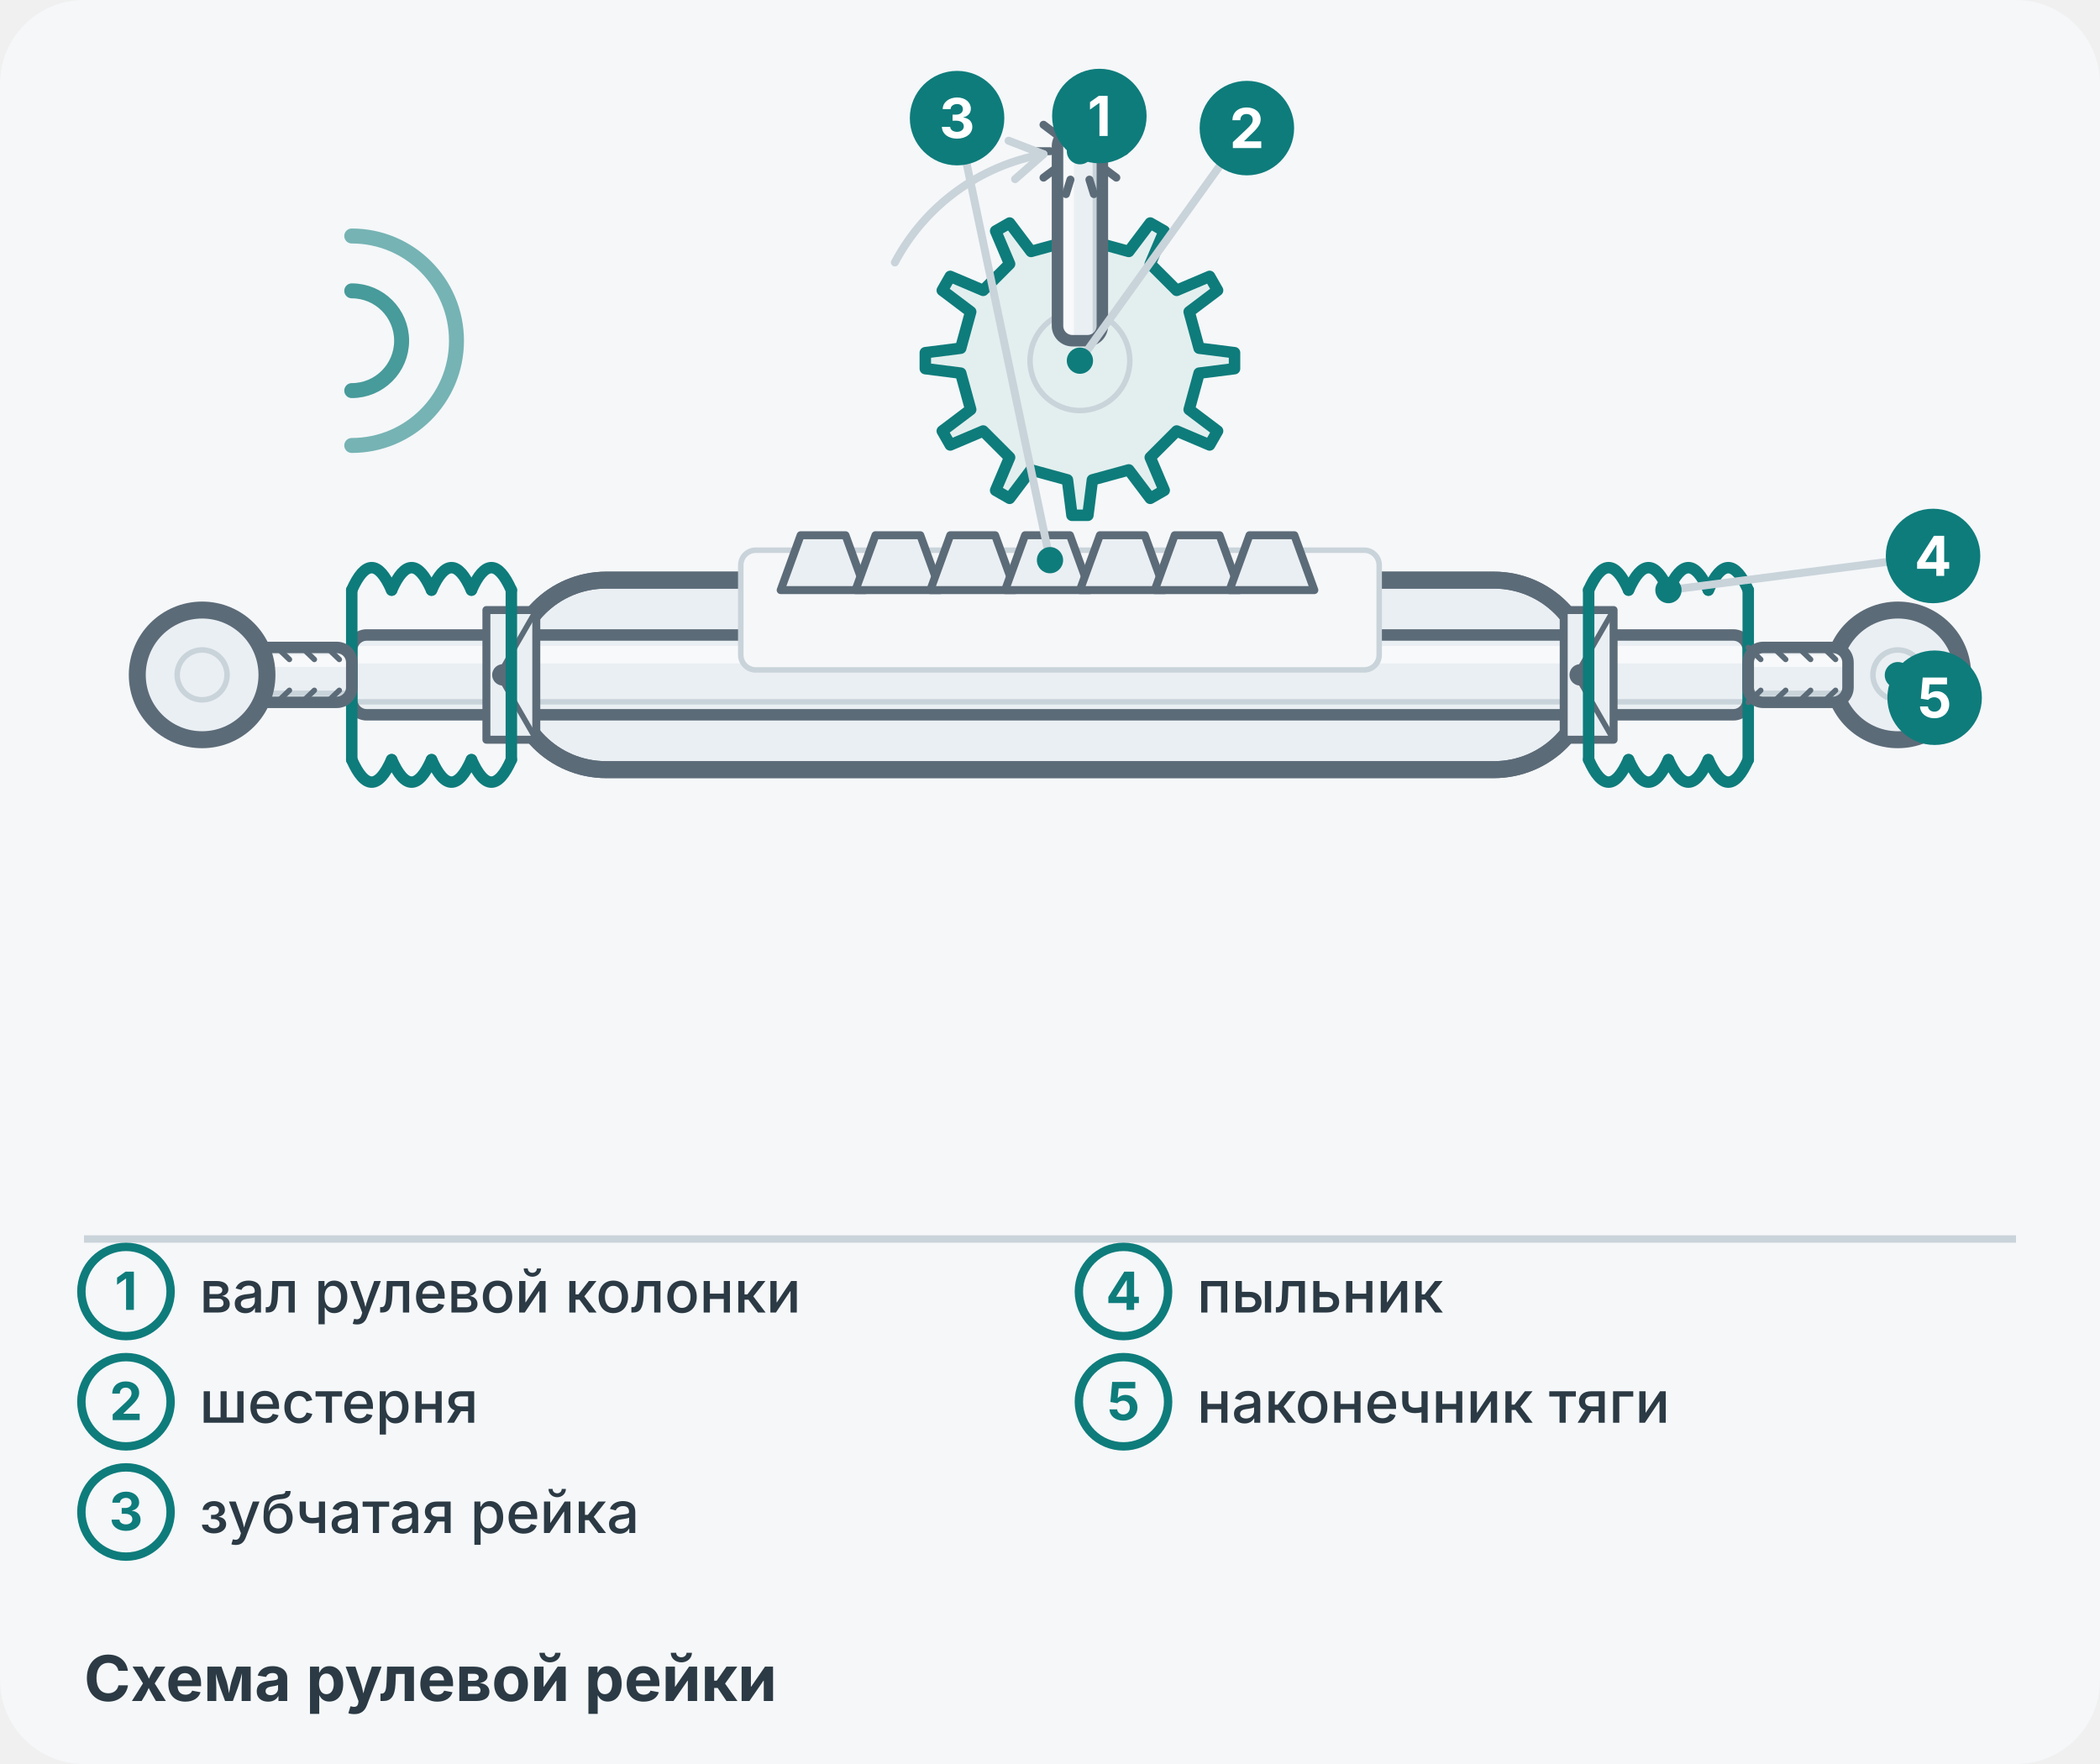
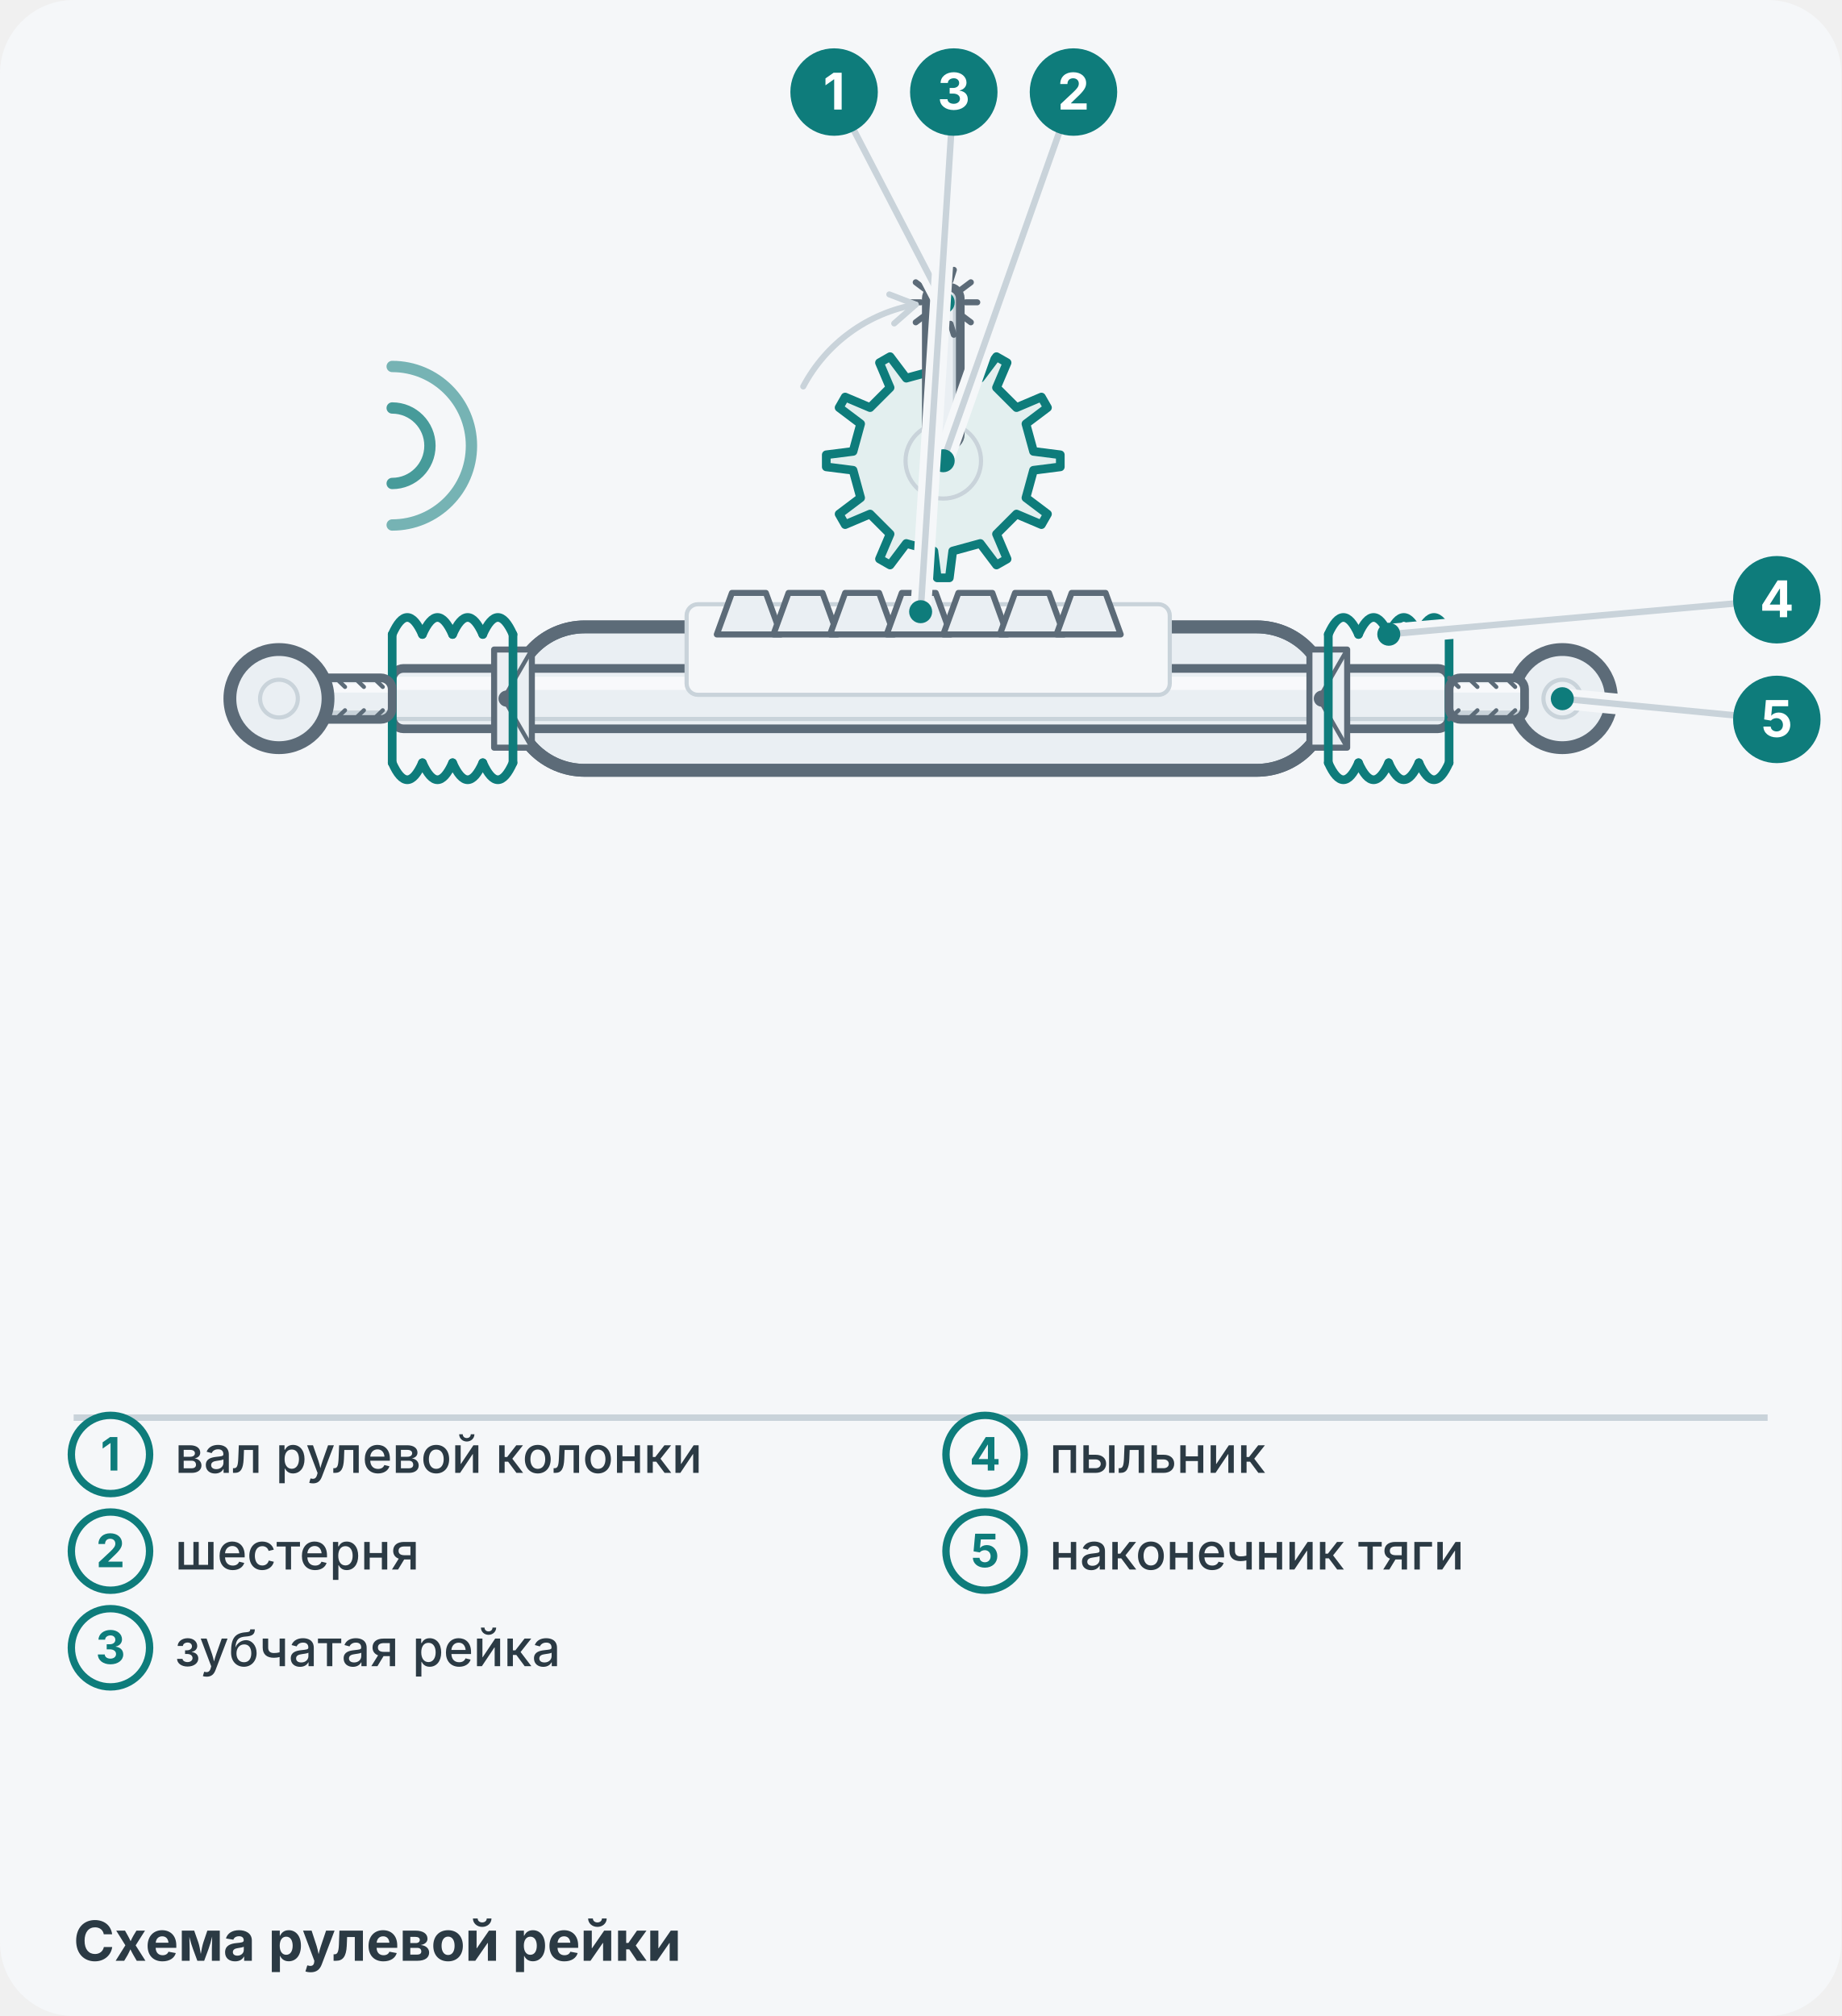
- <svg xmlns="http://www.w3.org/2000/svg" viewBox="0 0 400 336" role="img" aria-label="Схема рулевой рейки">
+ <svg xmlns="http://www.w3.org/2000/svg" viewBox="0 0 400 438" role="img" aria-label="Схема рулевой рейки">
  <defs>
    <pattern id="mRub" width="7" height="7" patternUnits="userSpaceOnUse">
      <path d="M0 7 L7 0 M-1 1 L1 -1 M6 8 L8 6" stroke="#C9D3DA" stroke-width="1" />
      <path d="M0 0 L7 7 M-1 6 L1 8 M6 -1 L8 1" stroke="#C9D3DA" stroke-width="1" />
    </pattern>
    <pattern id="mCer" width="8" height="8" patternUnits="userSpaceOnUse">
      <circle cx="2" cy="2" r="1.2" fill="#C9D3DA" />
      <circle cx="6" cy="6" r="1.2" fill="#C9D3DA" />
    </pattern>
    <pattern id="mFric" width="6" height="6" patternUnits="userSpaceOnUse">
      <circle cx="1.5" cy="1.5" r="0.9" fill="#0E7C7B" opacity="0.55" />
      <circle cx="4.5" cy="4.5" r="0.9" fill="#0E7C7B" opacity="0.55" />
      <circle cx="4.5" cy="1.5" r="0.6" fill="#0E7C7B" opacity="0.35" />
    </pattern>
    <pattern id="mMet" width="6" height="6" patternUnits="userSpaceOnUse" patternTransform="rotate(45)">
      <path d="M0 0 V6" stroke="#C9D3DA" stroke-width="1" />
    </pattern>
  </defs>
-   <rect width="400" height="336" rx="16" fill="#F5F7F9" />
-   <g transform="translate(10,6) scale(0.95)">
+   <rect width="400" height="438" rx="16" fill="#F5F7F9" />
+   <g id="hl" />
+   <g transform="translate(36,46) scale(0.82)">
    <g fill="none" stroke-linecap="round" stroke-linejoin="round">
      <rect x="92.0" y="110.0" width="216.0" height="38.0" rx="19" stroke="#5C6B78" stroke-width="3.4" fill="#EAEFF3" />
      <rect x="60.0" y="121.0" width="280.0" height="16.0" rx="3" stroke="none" stroke-width="0" fill="#EAEFF3" />
      <rect x="60.0" y="123.2" width="280.0" height="3.5" fill="#FFFFFF" opacity="0.65" />
      <path d="M 60.0 134.4 L 340.0 134.4" stroke="#C9D3DA" stroke-width="1.1" />
      <rect x="60.0" y="121.0" width="280.0" height="16.0" rx="3" stroke="#5C6B78" stroke-width="2.3" fill="none" />
      <rect x="92.0" y="110.0" width="216.0" height="38.0" rx="19" stroke="#5C6B78" stroke-width="3.4" fill="none" />
      <rect x="138.0" y="104.0" width="128.0" height="24.0" rx="3" stroke="#C9D3DA" stroke-width="1.1" fill="#F5F7F9" />
      <path d="M 146.0 112.0 L 150.0 101.0 L 159.0 101.0 L 163.0 112.0 Z" stroke="#5C6B78" stroke-width="1.6" fill="#EAEFF3" />
      <path d="M 161.0 112.0 L 165.0 101.0 L 174.0 101.0 L 178.0 112.0 Z" stroke="#5C6B78" stroke-width="1.6" fill="#EAEFF3" />
      <path d="M 176.0 112.0 L 180.0 101.0 L 189.0 101.0 L 193.0 112.0 Z" stroke="#5C6B78" stroke-width="1.6" fill="#EAEFF3" />
      <path d="M 191.0 112.0 L 195.0 101.0 L 204.0 101.0 L 208.0 112.0 Z" stroke="#5C6B78" stroke-width="1.6" fill="#EAEFF3" />
      <path d="M 206.0 112.0 L 210.0 101.0 L 219.0 101.0 L 223.0 112.0 Z" stroke="#5C6B78" stroke-width="1.6" fill="#EAEFF3" />
      <path d="M 221.0 112.0 L 225.0 101.0 L 234.0 101.0 L 238.0 112.0 Z" stroke="#5C6B78" stroke-width="1.6" fill="#EAEFF3" />
      <path d="M 236.0 112.0 L 240.0 101.0 L 249.0 101.0 L 253.0 112.0 Z" stroke="#5C6B78" stroke-width="1.6" fill="#EAEFF3" />
      <path d="M 229.9 63.5 L 237.0 64.4 L 237.0 67.6 L 229.9 68.5 L 227.9 75.8 L 233.6 80.1 L 232.0 82.9 L 225.4 80.1 L 220.1 85.4 L 222.9 92.0 L 220.1 93.6 L 215.8 87.9 L 208.5 89.9 L 207.6 97.0 L 204.4 97.0 L 203.5 89.9 L 196.2 87.9 L 191.9 93.6 L 189.1 92.0 L 191.9 85.4 L 186.6 80.1 L 180.0 82.9 L 178.4 80.1 L 184.1 75.8 L 182.1 68.5 L 175.0 67.6 L 175.0 64.4 L 182.1 63.5 L 184.1 56.2 L 178.4 51.9 L 180.0 49.1 L 186.6 51.9 L 191.9 46.6 L 189.1 40.0 L 191.9 38.4 L 196.2 44.1 L 203.5 42.1 L 204.4 35.0 L 207.6 35.0 L 208.5 42.1 L 215.8 44.1 L 220.1 38.4 L 222.9 40.0 L 220.1 46.6 L 225.4 51.9 L 232.0 49.1 L 233.6 51.9 L 227.9 56.2 Z" stroke="#0E7C7B" stroke-width="2.3" fill="#E3EFEF" />
      <circle cx="206.0" cy="66.0" r="10.0" stroke="#C9D3DA" stroke-width="1.1" fill="none" />
      <rect x="201.5" y="20.0" width="9.0" height="42.0" rx="3" stroke="none" stroke-width="0" fill="#EAEFF3" />
      <rect x="202.8" y="20.0" width="2.0" height="42.0" fill="#FFFFFF" opacity="0.65" />
      <path d="M 209.1 20.0 L 209.1 62.0" stroke="#C9D3DA" stroke-width="1.1" />
      <rect x="201.5" y="20.0" width="9.0" height="42.0" rx="3" stroke="#5C6B78" stroke-width="2.3" fill="none" />
      <path d="M 212.0 24.0 L 215.0 24.0" stroke="#5C6B78" stroke-width="1.6" />
      <path d="M 210.9 27.5 L 213.3 29.3" stroke="#5C6B78" stroke-width="1.6" />
      <path d="M 207.9 29.7 L 208.8 32.6" stroke="#5C6B78" stroke-width="1.6" />
      <path d="M 204.1 29.7 L 203.2 32.6" stroke="#5C6B78" stroke-width="1.6" />
      <path d="M 201.1 27.5 L 198.7 29.3" stroke="#5C6B78" stroke-width="1.6" />
      <path d="M 200.0 24.0 L 197.0 24.0" stroke="#5C6B78" stroke-width="1.6" />
      <path d="M 201.1 20.5 L 198.7 18.7" stroke="#5C6B78" stroke-width="1.6" />
      <path d="M 204.1 18.3 L 203.2 15.4" stroke="#5C6B78" stroke-width="1.6" />
      <path d="M 207.9 18.3 L 208.8 15.4" stroke="#5C6B78" stroke-width="1.6" />
      <path d="M 210.9 20.5 L 213.3 18.7" stroke="#5C6B78" stroke-width="1.6" />
      <path d="M 168.9 46.3 A 42.0 42.0 0 0 1 198.7 24.6" stroke="#C9D3DA" stroke-width="1.6" fill="none" />
      <path d="M 193.0 29.6 L 198.7 24.6 L 191.7 21.9" stroke="#C9D3DA" stroke-width="1.6" fill="none" />
      <path d="M 87.0 116.0 L 97.0 116.0 L 97.0 142.0 L 87.0 142.0 Z" stroke="#5C6B78" stroke-width="1.6" fill="#EAEFF3" />
      <path d="M 97.0 116.0 L 89.5 129.0 L 97.0 142.0" stroke="#5C6B78" stroke-width="1.1" fill="none" />
      <circle cx="90.3" cy="129.0" r="1.6" stroke="#5C6B78" stroke-width="1.1" fill="#5C6B78" />
      <path d="M 303.0 116.0 L 313.0 116.0 L 313.0 142.0 L 303.0 142.0 Z" stroke="#5C6B78" stroke-width="1.6" fill="#EAEFF3" />
      <path d="M 313.0 116.0 L 305.5 129.0 L 313.0 142.0" stroke="#5C6B78" stroke-width="1.1" fill="none" />
      <circle cx="306.3" cy="129.0" r="1.6" stroke="#5C6B78" stroke-width="1.1" fill="#5C6B78" />
      <path d="M 60.0 112.0 Q 64.0 103.0 68.0 112.0" stroke="#0E7C7B" stroke-width="2.3" fill="none" />
      <path d="M 68.0 112.0 Q 72.0 103.0 76.0 112.0" stroke="#0E7C7B" stroke-width="2.3" fill="none" />
      <path d="M 76.0 112.0 Q 80.0 103.0 84.0 112.0" stroke="#0E7C7B" stroke-width="2.3" fill="none" />
      <path d="M 84.0 112.0 Q 88.0 103.0 92.0 112.0" stroke="#0E7C7B" stroke-width="2.3" fill="none" />
      <path d="M 60.0 146.0 Q 64.0 155.0 68.0 146.0" stroke="#0E7C7B" stroke-width="2.3" fill="none" />
      <path d="M 68.0 146.0 Q 72.0 155.0 76.0 146.0" stroke="#0E7C7B" stroke-width="2.3" fill="none" />
      <path d="M 76.0 146.0 Q 80.0 155.0 84.0 146.0" stroke="#0E7C7B" stroke-width="2.3" fill="none" />
      <path d="M 84.0 146.0 Q 88.0 155.0 92.0 146.0" stroke="#0E7C7B" stroke-width="2.3" fill="none" />
      <path d="M 60.0 112.0 L 60.0 146.0" stroke="#0E7C7B" stroke-width="2.3" />
      <path d="M 92.0 112.0 L 92.0 146.0" stroke="#0E7C7B" stroke-width="2.3" />
      <path d="M 308.0 112.0 Q 312.0 103.0 316.0 112.0" stroke="#0E7C7B" stroke-width="2.3" fill="none" />
      <path d="M 316.0 112.0 Q 320.0 103.0 324.0 112.0" stroke="#0E7C7B" stroke-width="2.3" fill="none" />
      <path d="M 324.0 112.0 Q 328.0 103.0 332.0 112.0" stroke="#0E7C7B" stroke-width="2.3" fill="none" />
      <path d="M 332.0 112.0 Q 336.0 103.0 340.0 112.0" stroke="#0E7C7B" stroke-width="2.3" fill="none" />
      <path d="M 308.0 146.0 Q 312.0 155.0 316.0 146.0" stroke="#0E7C7B" stroke-width="2.3" fill="none" />
      <path d="M 316.0 146.0 Q 320.0 155.0 324.0 146.0" stroke="#0E7C7B" stroke-width="2.3" fill="none" />
      <path d="M 324.0 146.0 Q 328.0 155.0 332.0 146.0" stroke="#0E7C7B" stroke-width="2.3" fill="none" />
      <path d="M 332.0 146.0 Q 336.0 155.0 340.0 146.0" stroke="#0E7C7B" stroke-width="2.3" fill="none" />
      <path d="M 308.0 112.0 L 308.0 146.0" stroke="#0E7C7B" stroke-width="2.3" />
      <path d="M 340.0 112.0 L 340.0 146.0" stroke="#0E7C7B" stroke-width="2.3" />
      <rect x="40.0" y="123.5" width="20.0" height="11.0" rx="3" stroke="none" stroke-width="0" fill="#EAEFF3" />
      <rect x="40.0" y="125.0" width="20.0" height="2.4" fill="#FFFFFF" opacity="0.65" />
      <path d="M 40.0 132.7 L 60.0 132.7" stroke="#C9D3DA" stroke-width="1.1" />
      <rect x="40.0" y="123.5" width="20.0" height="11.0" rx="3" stroke="#5C6B78" stroke-width="2.3" fill="none" />
      <path d="M 40.0 123.5 L 42.5 125.9 M 45.0 123.5 L 47.5 125.9 M 50.0 123.5 L 52.5 125.9 M 55.0 123.5 L 57.5 125.9 M 40.0 134.5 L 42.5 132.1 M 45.0 134.5 L 47.5 132.1 M 50.0 134.5 L 52.5 132.1 M 55.0 134.5 L 57.5 132.1 " stroke="#5C6B78" stroke-width="1.1" fill="none" />
      <circle cx="30.0" cy="129.0" r="13.0" stroke="#5C6B78" stroke-width="3.4" fill="#EAEFF3" />
      <circle cx="30.0" cy="129.0" r="5.0" stroke="#C9D3DA" stroke-width="1.1" fill="none" />
      <circle cx="370.0" cy="129.0" r="13.0" stroke="#5C6B78" stroke-width="3.4" fill="#EAEFF3" />
      <circle cx="370.0" cy="129.0" r="5.0" stroke="#C9D3DA" stroke-width="1.1" fill="none" />
      <rect x="340.0" y="123.5" width="20.0" height="11.0" rx="3" stroke="none" stroke-width="0" fill="#EAEFF3" />
      <rect x="340.0" y="125.0" width="20.0" height="2.4" fill="#FFFFFF" opacity="0.65" />
      <path d="M 340.0 132.7 L 360.0 132.7" stroke="#C9D3DA" stroke-width="1.1" />
      <rect x="340.0" y="123.5" width="20.0" height="11.0" rx="3" stroke="#5C6B78" stroke-width="2.3" fill="none" />
      <path d="M 340.0 123.5 L 342.5 125.9 M 345.0 123.5 L 347.5 125.9 M 350.0 123.5 L 352.5 125.9 M 355.0 123.5 L 357.5 125.9 M 340.0 134.5 L 342.5 132.1 M 345.0 134.5 L 347.5 132.1 M 350.0 134.5 L 352.5 132.1 M 355.0 134.5 L 357.5 132.1 " stroke="#5C6B78" stroke-width="1.1" fill="none" />
      <path d="M 60 52 A 10 10 0 0 1 60 72" stroke="#0E7C7B" stroke-width="3" opacity="0.75" />
      <path d="M 60 41 A 21 21 0 0 1 60 83" stroke="#0E7C7B" stroke-width="3" opacity="0.55" />
    </g>
  </g>
-   <path d="M 16 236 L 384 236" stroke="#C9D3DA" stroke-width="1.4" fill="none" />
  <g fill="none" stroke-linecap="round" stroke-linejoin="round">
-     <path d="M 205.7 28.8 L 209.4 22.1" stroke="#C9D3DA" stroke-width="1.5" fill="none" />
-     <circle cx="205.7" cy="28.8" r="2.5" fill="#0E7C7B" />
-     <circle cx="209.4" cy="22.1" r="9" fill="#0E7C7B" />
-     <text x="209.4" y="25.9" font-family="Manrope, Inter, system-ui, -apple-system, Segoe UI, sans-serif" font-size="10.5" font-weight="700" fill="#FFFFFF" text-anchor="middle">1</text>
-     <path d="M 205.7 68.7 L 237.5 24.4" stroke="#C9D3DA" stroke-width="1.5" fill="none" />
-     <circle cx="205.7" cy="68.7" r="2.5" fill="#0E7C7B" />
-     <circle cx="237.5" cy="24.4" r="9" fill="#0E7C7B" />
-     <text x="237.5" y="28.2" font-family="Manrope, Inter, system-ui, -apple-system, Segoe UI, sans-serif" font-size="10.5" font-weight="700" fill="#FFFFFF" text-anchor="middle">2</text>
-     <path d="M 200.0 106.7 L 182.3 22.5" stroke="#C9D3DA" stroke-width="1.5" fill="none" />
-     <circle cx="200.0" cy="106.7" r="2.5" fill="#0E7C7B" />
-     <circle cx="182.3" cy="22.5" r="9" fill="#0E7C7B" />
-     <text x="182.3" y="26.3" font-family="Manrope, Inter, system-ui, -apple-system, Segoe UI, sans-serif" font-size="10.5" font-weight="700" fill="#FFFFFF" text-anchor="middle">3</text>
-     <path d="M 317.8 112.4 L 368.2 105.9" stroke="#C9D3DA" stroke-width="1.5" fill="none" />
-     <circle cx="317.8" cy="112.4" r="2.5" fill="#0E7C7B" />
-     <circle cx="368.2" cy="105.9" r="9" fill="#0E7C7B" />
-     <text x="368.2" y="109.7" font-family="Manrope, Inter, system-ui, -apple-system, Segoe UI, sans-serif" font-size="10.5" font-weight="700" fill="#FFFFFF" text-anchor="middle">4</text>
-     <path d="M 361.5 128.6 L 368.5 132.9" stroke="#C9D3DA" stroke-width="1.5" fill="none" />
-     <circle cx="361.5" cy="128.6" r="2.5" fill="#0E7C7B" />
-     <circle cx="368.5" cy="132.9" r="9" fill="#0E7C7B" />
-     <text x="368.5" y="136.7" font-family="Manrope, Inter, system-ui, -apple-system, Segoe UI, sans-serif" font-size="10.5" font-weight="700" fill="#FFFFFF" text-anchor="middle">5</text>
-     <circle cx="24.0" cy="246.0" r="8.5" fill="#F5F7F9" stroke="#0E7C7B" stroke-width="1.6" />
-     <text x="24.0" y="249.5" font-family="Manrope, Inter, system-ui, -apple-system, Segoe UI, sans-serif" font-size="10" font-weight="700" fill="#0E7C7B" text-anchor="middle">1</text>
-     <text x="38.0" y="250.0" font-family="Manrope, Inter, system-ui, -apple-system, Segoe UI, sans-serif" font-size="11" font-weight="500" fill="#2B3A44" text-anchor="start">вал рулевой колонки</text>
-     <circle cx="24.0" cy="267.0" r="8.5" fill="#F5F7F9" stroke="#0E7C7B" stroke-width="1.6" />
-     <text x="24.0" y="270.5" font-family="Manrope, Inter, system-ui, -apple-system, Segoe UI, sans-serif" font-size="10" font-weight="700" fill="#0E7C7B" text-anchor="middle">2</text>
-     <text x="38.0" y="271.0" font-family="Manrope, Inter, system-ui, -apple-system, Segoe UI, sans-serif" font-size="11" font-weight="500" fill="#2B3A44" text-anchor="start">шестерня</text>
-     <circle cx="24.0" cy="288.0" r="8.5" fill="#F5F7F9" stroke="#0E7C7B" stroke-width="1.6" />
-     <text x="24.0" y="291.5" font-family="Manrope, Inter, system-ui, -apple-system, Segoe UI, sans-serif" font-size="10" font-weight="700" fill="#0E7C7B" text-anchor="middle">3</text>
-     <text x="38.0" y="292.0" font-family="Manrope, Inter, system-ui, -apple-system, Segoe UI, sans-serif" font-size="11" font-weight="500" fill="#2B3A44" text-anchor="start">зубчатая рейка</text>
-     <circle cx="214.0" cy="246.0" r="8.5" fill="#F5F7F9" stroke="#0E7C7B" stroke-width="1.6" />
-     <text x="214.0" y="249.5" font-family="Manrope, Inter, system-ui, -apple-system, Segoe UI, sans-serif" font-size="10" font-weight="700" fill="#0E7C7B" text-anchor="middle">4</text>
-     <text x="228.0" y="250.0" font-family="Manrope, Inter, system-ui, -apple-system, Segoe UI, sans-serif" font-size="11" font-weight="500" fill="#2B3A44" text-anchor="start">пыльник</text>
-     <circle cx="214.0" cy="267.0" r="8.5" fill="#F5F7F9" stroke="#0E7C7B" stroke-width="1.6" />
-     <text x="214.0" y="270.5" font-family="Manrope, Inter, system-ui, -apple-system, Segoe UI, sans-serif" font-size="10" font-weight="700" fill="#0E7C7B" text-anchor="middle">5</text>
-     <text x="228.0" y="271.0" font-family="Manrope, Inter, system-ui, -apple-system, Segoe UI, sans-serif" font-size="11" font-weight="500" fill="#2B3A44" text-anchor="start">наконечник тяги</text>
+     <path d="M 204.9 65.7 L 181.2 20.0" stroke="#F5F7F9" stroke-width="4.5" fill="none" />
+     <path d="M 204.9 65.7 L 181.2 20.0" stroke="#C9D3DA" stroke-width="1.4" fill="none" />
+     <circle cx="204.9" cy="65.7" r="2.5" fill="#0E7C7B" />
+     <circle cx="181.2" cy="20.0" r="9.5" fill="#0E7C7B" />
+     <text x="181.2" y="23.8" font-family="Manrope, Inter, system-ui, -apple-system, Segoe UI, sans-serif" font-size="11" font-weight="700" fill="#FFFFFF" text-anchor="middle">1</text>
+     <path d="M 204.9 100.1 L 233.2 20.0" stroke="#F5F7F9" stroke-width="4.5" fill="none" />
+     <path d="M 204.9 100.1 L 233.2 20.0" stroke="#C9D3DA" stroke-width="1.4" fill="none" />
+     <circle cx="204.9" cy="100.1" r="2.5" fill="#0E7C7B" />
+     <circle cx="233.2" cy="20.0" r="9.5" fill="#0E7C7B" />
+     <text x="233.2" y="23.8" font-family="Manrope, Inter, system-ui, -apple-system, Segoe UI, sans-serif" font-size="11" font-weight="700" fill="#FFFFFF" text-anchor="middle">2</text>
+     <path d="M 200.0 132.9 L 207.2 20.0" stroke="#F5F7F9" stroke-width="4.5" fill="none" />
+     <path d="M 200.0 132.9 L 207.2 20.0" stroke="#C9D3DA" stroke-width="1.4" fill="none" />
+     <circle cx="200.0" cy="132.9" r="2.5" fill="#0E7C7B" />
+     <circle cx="207.2" cy="20.0" r="9.5" fill="#0E7C7B" />
+     <text x="207.2" y="23.8" font-family="Manrope, Inter, system-ui, -apple-system, Segoe UI, sans-serif" font-size="11" font-weight="700" fill="#FFFFFF" text-anchor="middle">3</text>
+     <path d="M 301.7 137.8 L 386.0 130.3" stroke="#F5F7F9" stroke-width="4.5" fill="none" />
+     <path d="M 301.7 137.8 L 386.0 130.3" stroke="#C9D3DA" stroke-width="1.4" fill="none" />
+     <circle cx="301.7" cy="137.8" r="2.5" fill="#0E7C7B" />
+     <circle cx="386.0" cy="130.3" r="9.5" fill="#0E7C7B" />
+     <text x="386.0" y="134.1" font-family="Manrope, Inter, system-ui, -apple-system, Segoe UI, sans-serif" font-size="11" font-weight="700" fill="#FFFFFF" text-anchor="middle">4</text>
+     <path d="M 339.4 151.8 L 386.0 156.3" stroke="#F5F7F9" stroke-width="4.5" fill="none" />
+     <path d="M 339.4 151.8 L 386.0 156.3" stroke="#C9D3DA" stroke-width="1.4" fill="none" />
+     <circle cx="339.4" cy="151.8" r="2.5" fill="#0E7C7B" />
+     <circle cx="386.0" cy="156.3" r="9.5" fill="#0E7C7B" />
+     <text x="386.0" y="160.1" font-family="Manrope, Inter, system-ui, -apple-system, Segoe UI, sans-serif" font-size="11" font-weight="700" fill="#FFFFFF" text-anchor="middle">5</text>
  </g>
-   <text x="16.0" y="324.0" font-family="Manrope, Inter, system-ui, -apple-system, Segoe UI, sans-serif" font-size="12" font-weight="700" fill="#2B3A44" text-anchor="start">Схема рулевой рейки</text>
+   <path d="M 16 308 L 384 308" stroke="#C9D3DA" stroke-width="1.4" fill="none" />
+   <g>
+     <circle cx="24" cy="316" r="8.5" fill="#F5F7F9" stroke="#0E7C7B" stroke-width="1.6" />
+     <text x="24.0" y="319.5" font-family="Manrope, Inter, system-ui, -apple-system, Segoe UI, sans-serif" font-size="10" font-weight="700" fill="#0E7C7B" text-anchor="middle">1</text>
+     <text x="38.0" y="320.0" font-family="Manrope, Inter, system-ui, -apple-system, Segoe UI, sans-serif" font-size="11" font-weight="500" fill="#2B3A44" text-anchor="start">вал рулевой колонки</text>
+     <circle cx="24" cy="337" r="8.5" fill="#F5F7F9" stroke="#0E7C7B" stroke-width="1.6" />
+     <text x="24.0" y="340.5" font-family="Manrope, Inter, system-ui, -apple-system, Segoe UI, sans-serif" font-size="10" font-weight="700" fill="#0E7C7B" text-anchor="middle">2</text>
+     <text x="38.0" y="341.0" font-family="Manrope, Inter, system-ui, -apple-system, Segoe UI, sans-serif" font-size="11" font-weight="500" fill="#2B3A44" text-anchor="start">шестерня</text>
+     <circle cx="24" cy="358" r="8.5" fill="#F5F7F9" stroke="#0E7C7B" stroke-width="1.6" />
+     <text x="24.0" y="361.5" font-family="Manrope, Inter, system-ui, -apple-system, Segoe UI, sans-serif" font-size="10" font-weight="700" fill="#0E7C7B" text-anchor="middle">3</text>
+     <text x="38.0" y="362.0" font-family="Manrope, Inter, system-ui, -apple-system, Segoe UI, sans-serif" font-size="11" font-weight="500" fill="#2B3A44" text-anchor="start">зубчатая рейка</text>
+     <circle cx="214" cy="316" r="8.5" fill="#F5F7F9" stroke="#0E7C7B" stroke-width="1.6" />
+     <text x="214.0" y="319.5" font-family="Manrope, Inter, system-ui, -apple-system, Segoe UI, sans-serif" font-size="10" font-weight="700" fill="#0E7C7B" text-anchor="middle">4</text>
+     <text x="228.0" y="320.0" font-family="Manrope, Inter, system-ui, -apple-system, Segoe UI, sans-serif" font-size="11" font-weight="500" fill="#2B3A44" text-anchor="start">пыльник</text>
+     <circle cx="214" cy="337" r="8.5" fill="#F5F7F9" stroke="#0E7C7B" stroke-width="1.6" />
+     <text x="214.0" y="340.5" font-family="Manrope, Inter, system-ui, -apple-system, Segoe UI, sans-serif" font-size="10" font-weight="700" fill="#0E7C7B" text-anchor="middle">5</text>
+     <text x="228.0" y="341.0" font-family="Manrope, Inter, system-ui, -apple-system, Segoe UI, sans-serif" font-size="11" font-weight="500" fill="#2B3A44" text-anchor="start">наконечник тяги</text>
+   </g>
+   <text x="16.0" y="426.0" font-family="Manrope, Inter, system-ui, -apple-system, Segoe UI, sans-serif" font-size="12" font-weight="700" fill="#2B3A44" text-anchor="start">Схема рулевой рейки</text>
</svg>
